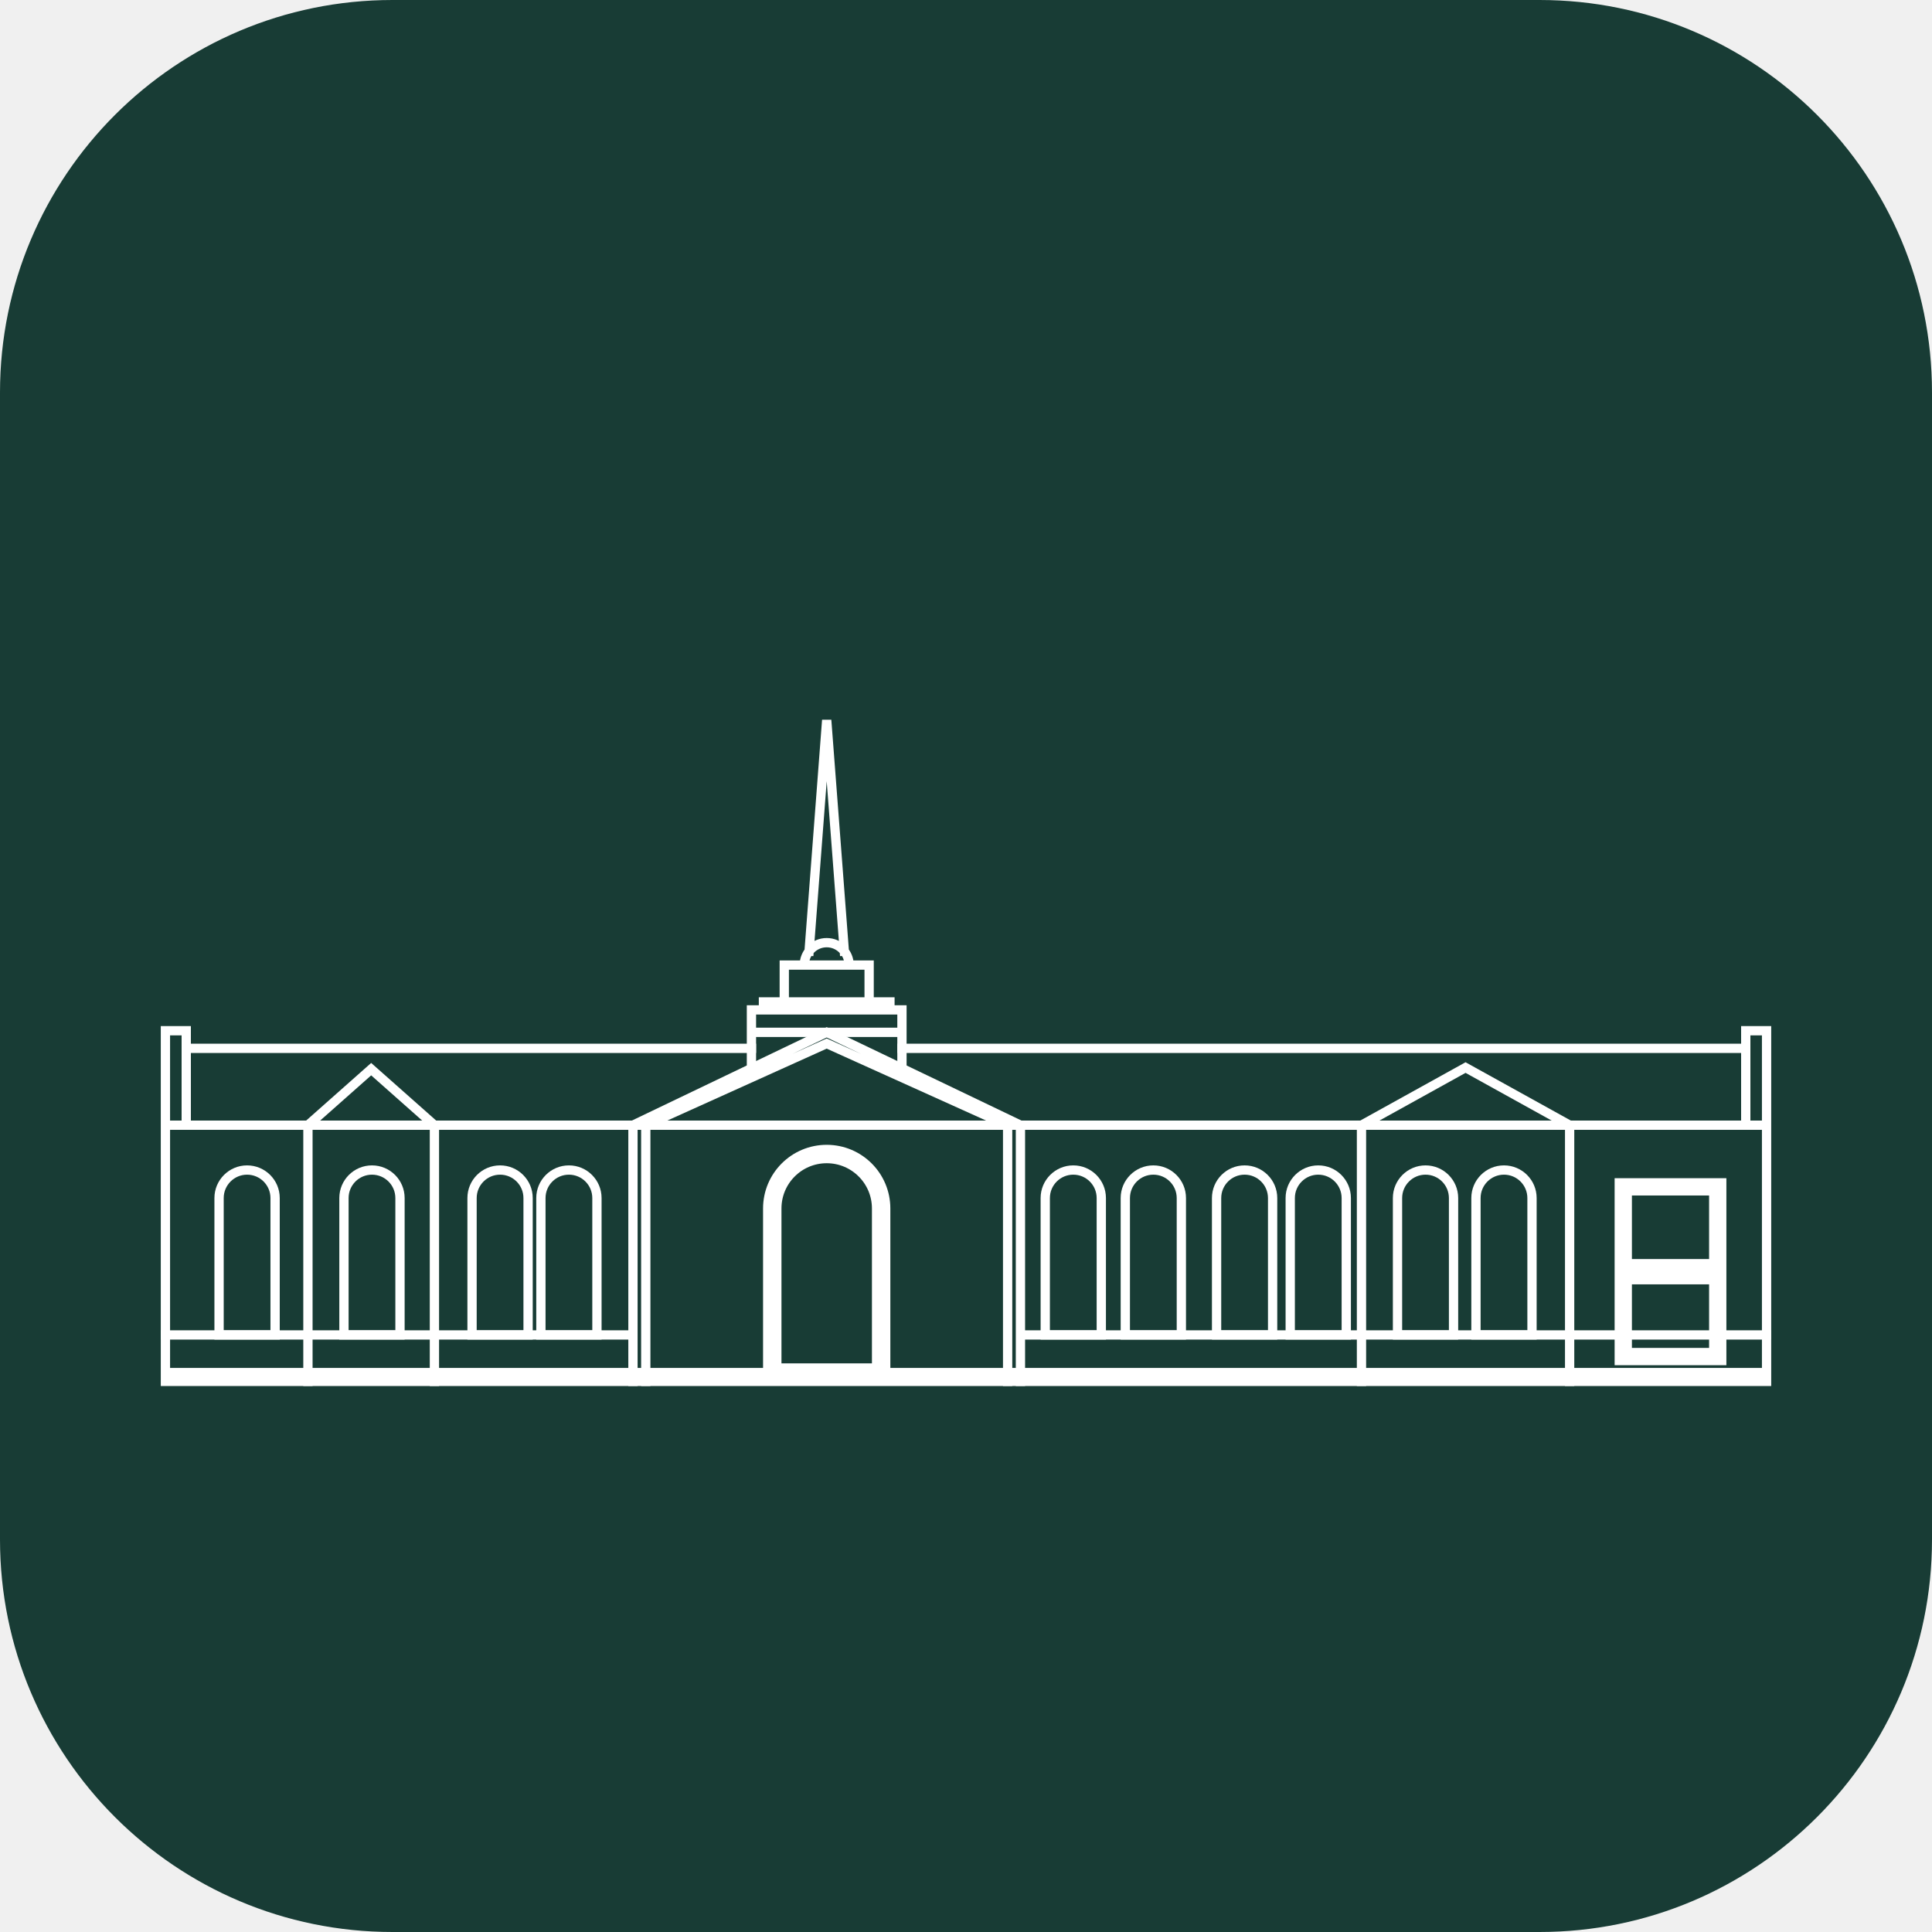
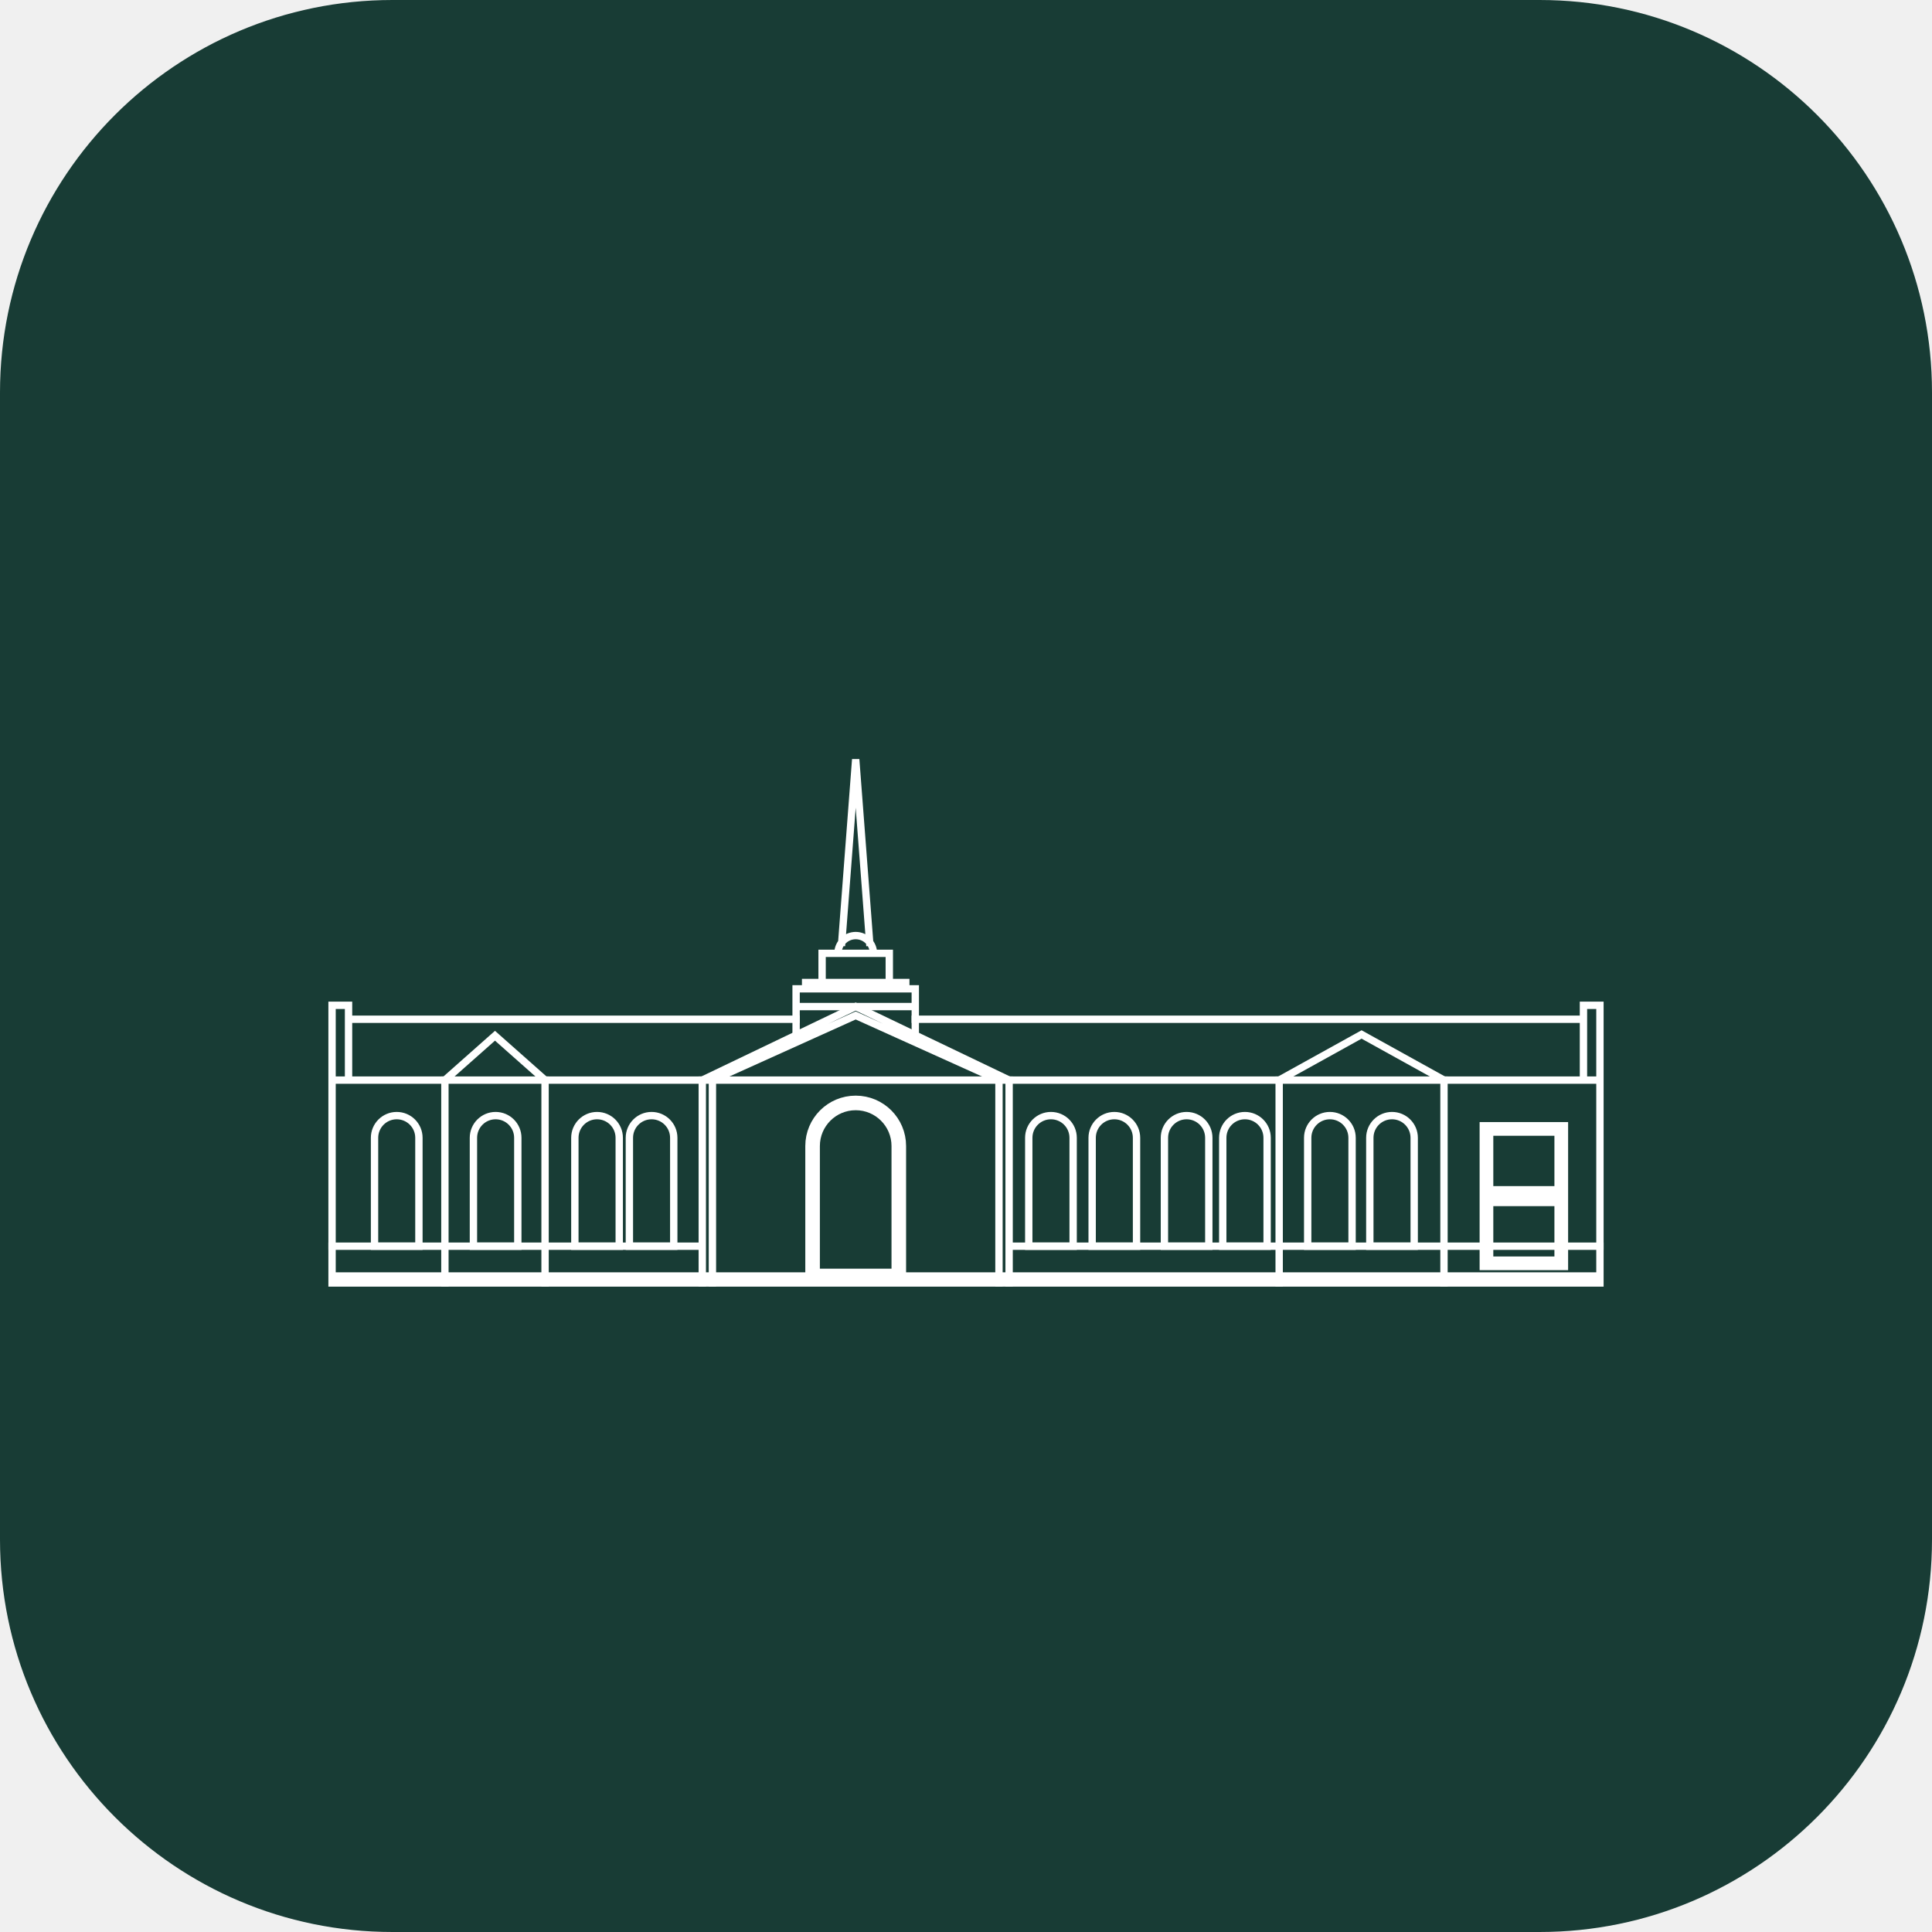
<svg xmlns="http://www.w3.org/2000/svg" width="512" height="512" viewBox="0 0 512 512">
  <rect width="512" height="512" rx="104" fill="#183c35" />
-   <svg x="35" y="145" width="442" height="230" viewBox="0 0 1000 520" preserveAspectRatio="xMidYMid meet">
+   <svg x="81" y="165" width="350" height="182" viewBox="0 0 1000 520" preserveAspectRatio="xMidYMid meet">
    <g transform="translate(20 500) scale(9.6 -9.6)" fill="none" stroke="#ffffff" stroke-width="0.58" stroke-linecap="square" stroke-linejoin="miter">
      <path d="M0 0H100V16H0Z M0 0.55L100 0.55 M0 16V21.9H1.3V16 M100 16V21.9H98.7V16 M1.3 20.8H36.6 M46 20.8H98.7" />
      <path d="M8.9 0V16 M16.8 0V16 M74.7 0V16 M87.7 0V16 M29.2 0V16 M30 0V16 M52.6 0V16 M53.4 0V16 M0 2.9H29.2 M53.4 2.9H100" />
      <path d="M29.2 16L41.3 21.8L53.4 16 M30 16L41.3 21.1L52.6 16 M8.9 16L12.85 19.5L16.8 16 M74.7 16L81.2 19.6L87.7 16" />
      <path d="M3.35 2.9V11.45A1.75 1.75 0 0 0 6.85 11.45V2.9Z M11.15 2.9V11.45A1.75 1.75 0 0 0 14.65 11.45V2.9Z M19.15 2.9V11.45A1.75 1.75 0 0 0 22.65 11.45V2.9Z M23.45 2.9V11.45A1.75 1.75 0 0 0 26.95 11.45V2.9Z" />
      <path d="M54.95 2.9V11.45A1.75 1.75 0 0 0 58.45 11.45V2.9Z M59.95 2.9V11.45A1.75 1.75 0 0 0 63.45 11.45V2.9Z M65.65 2.9V11.45A1.75 1.75 0 0 0 69.15 11.45V2.9Z M70.25 2.9V11.45A1.75 1.75 0 0 0 73.75 11.45V2.9Z M76.95 2.9V11.45A1.75 1.75 0 0 0 80.45 11.45V2.9Z M81.85 2.9V11.45A1.75 1.75 0 0 0 85.35 11.45V2.9Z" />
      <path d="M37.9 0.55V10.8A3.4 3.4 0 0 0 44.7 10.8V0.55Z" stroke-width="1.15" stroke-linejoin="round" />
      <path d="M90.8 1.3H97.2V6.85H90.8Z M91.3 1.8H96.7V6.35H91.3Z M90.8 6.85H97.2V12.4H90.8Z M91.3 7.35H96.7V11.9H91.3Z" />
      <path d="M36.6 19.55V21.8 M46 19.55V21.8 M36.6 21.8H46V23.2H36.6Z M37.35 23.2H45.25V23.7H37.35Z M38.65 23.7H43.95V26H38.65Z M39.9 26A1.4 1.4 0 0 0 42.7 26 M40.2 26.87L41.3 41.3L42.4 26.87" />
    </g>
  </svg>
</svg>
